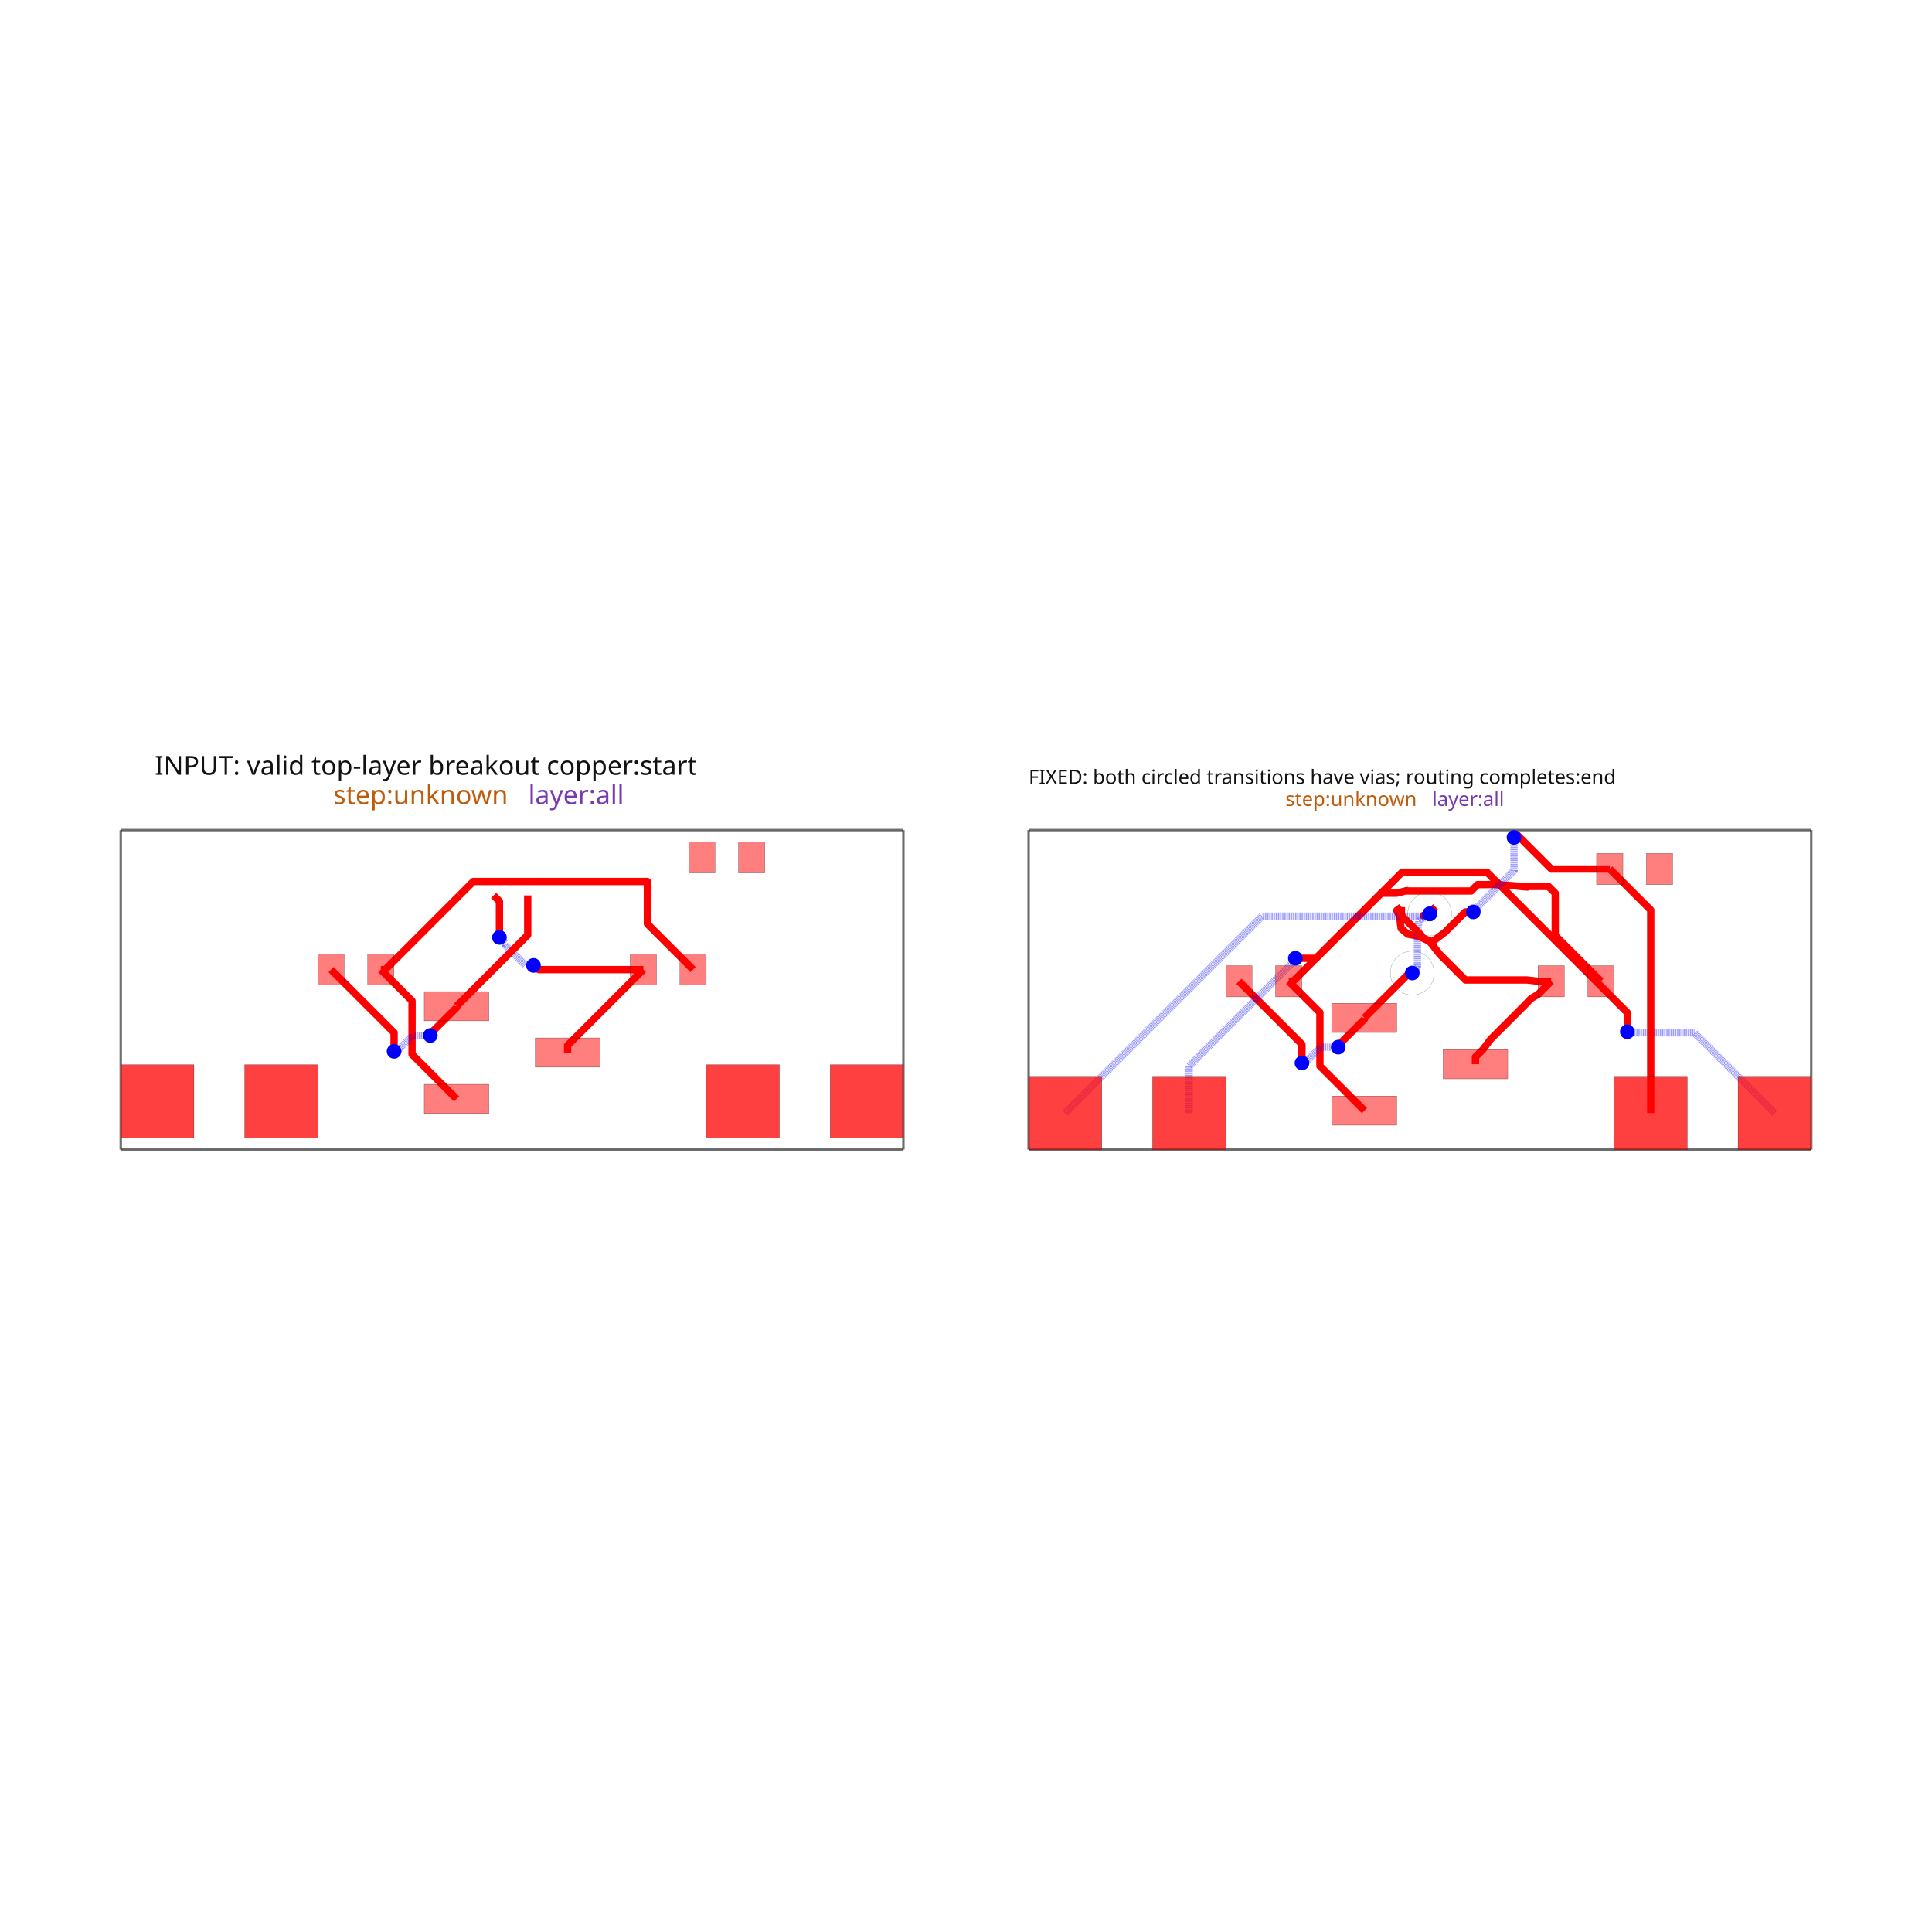
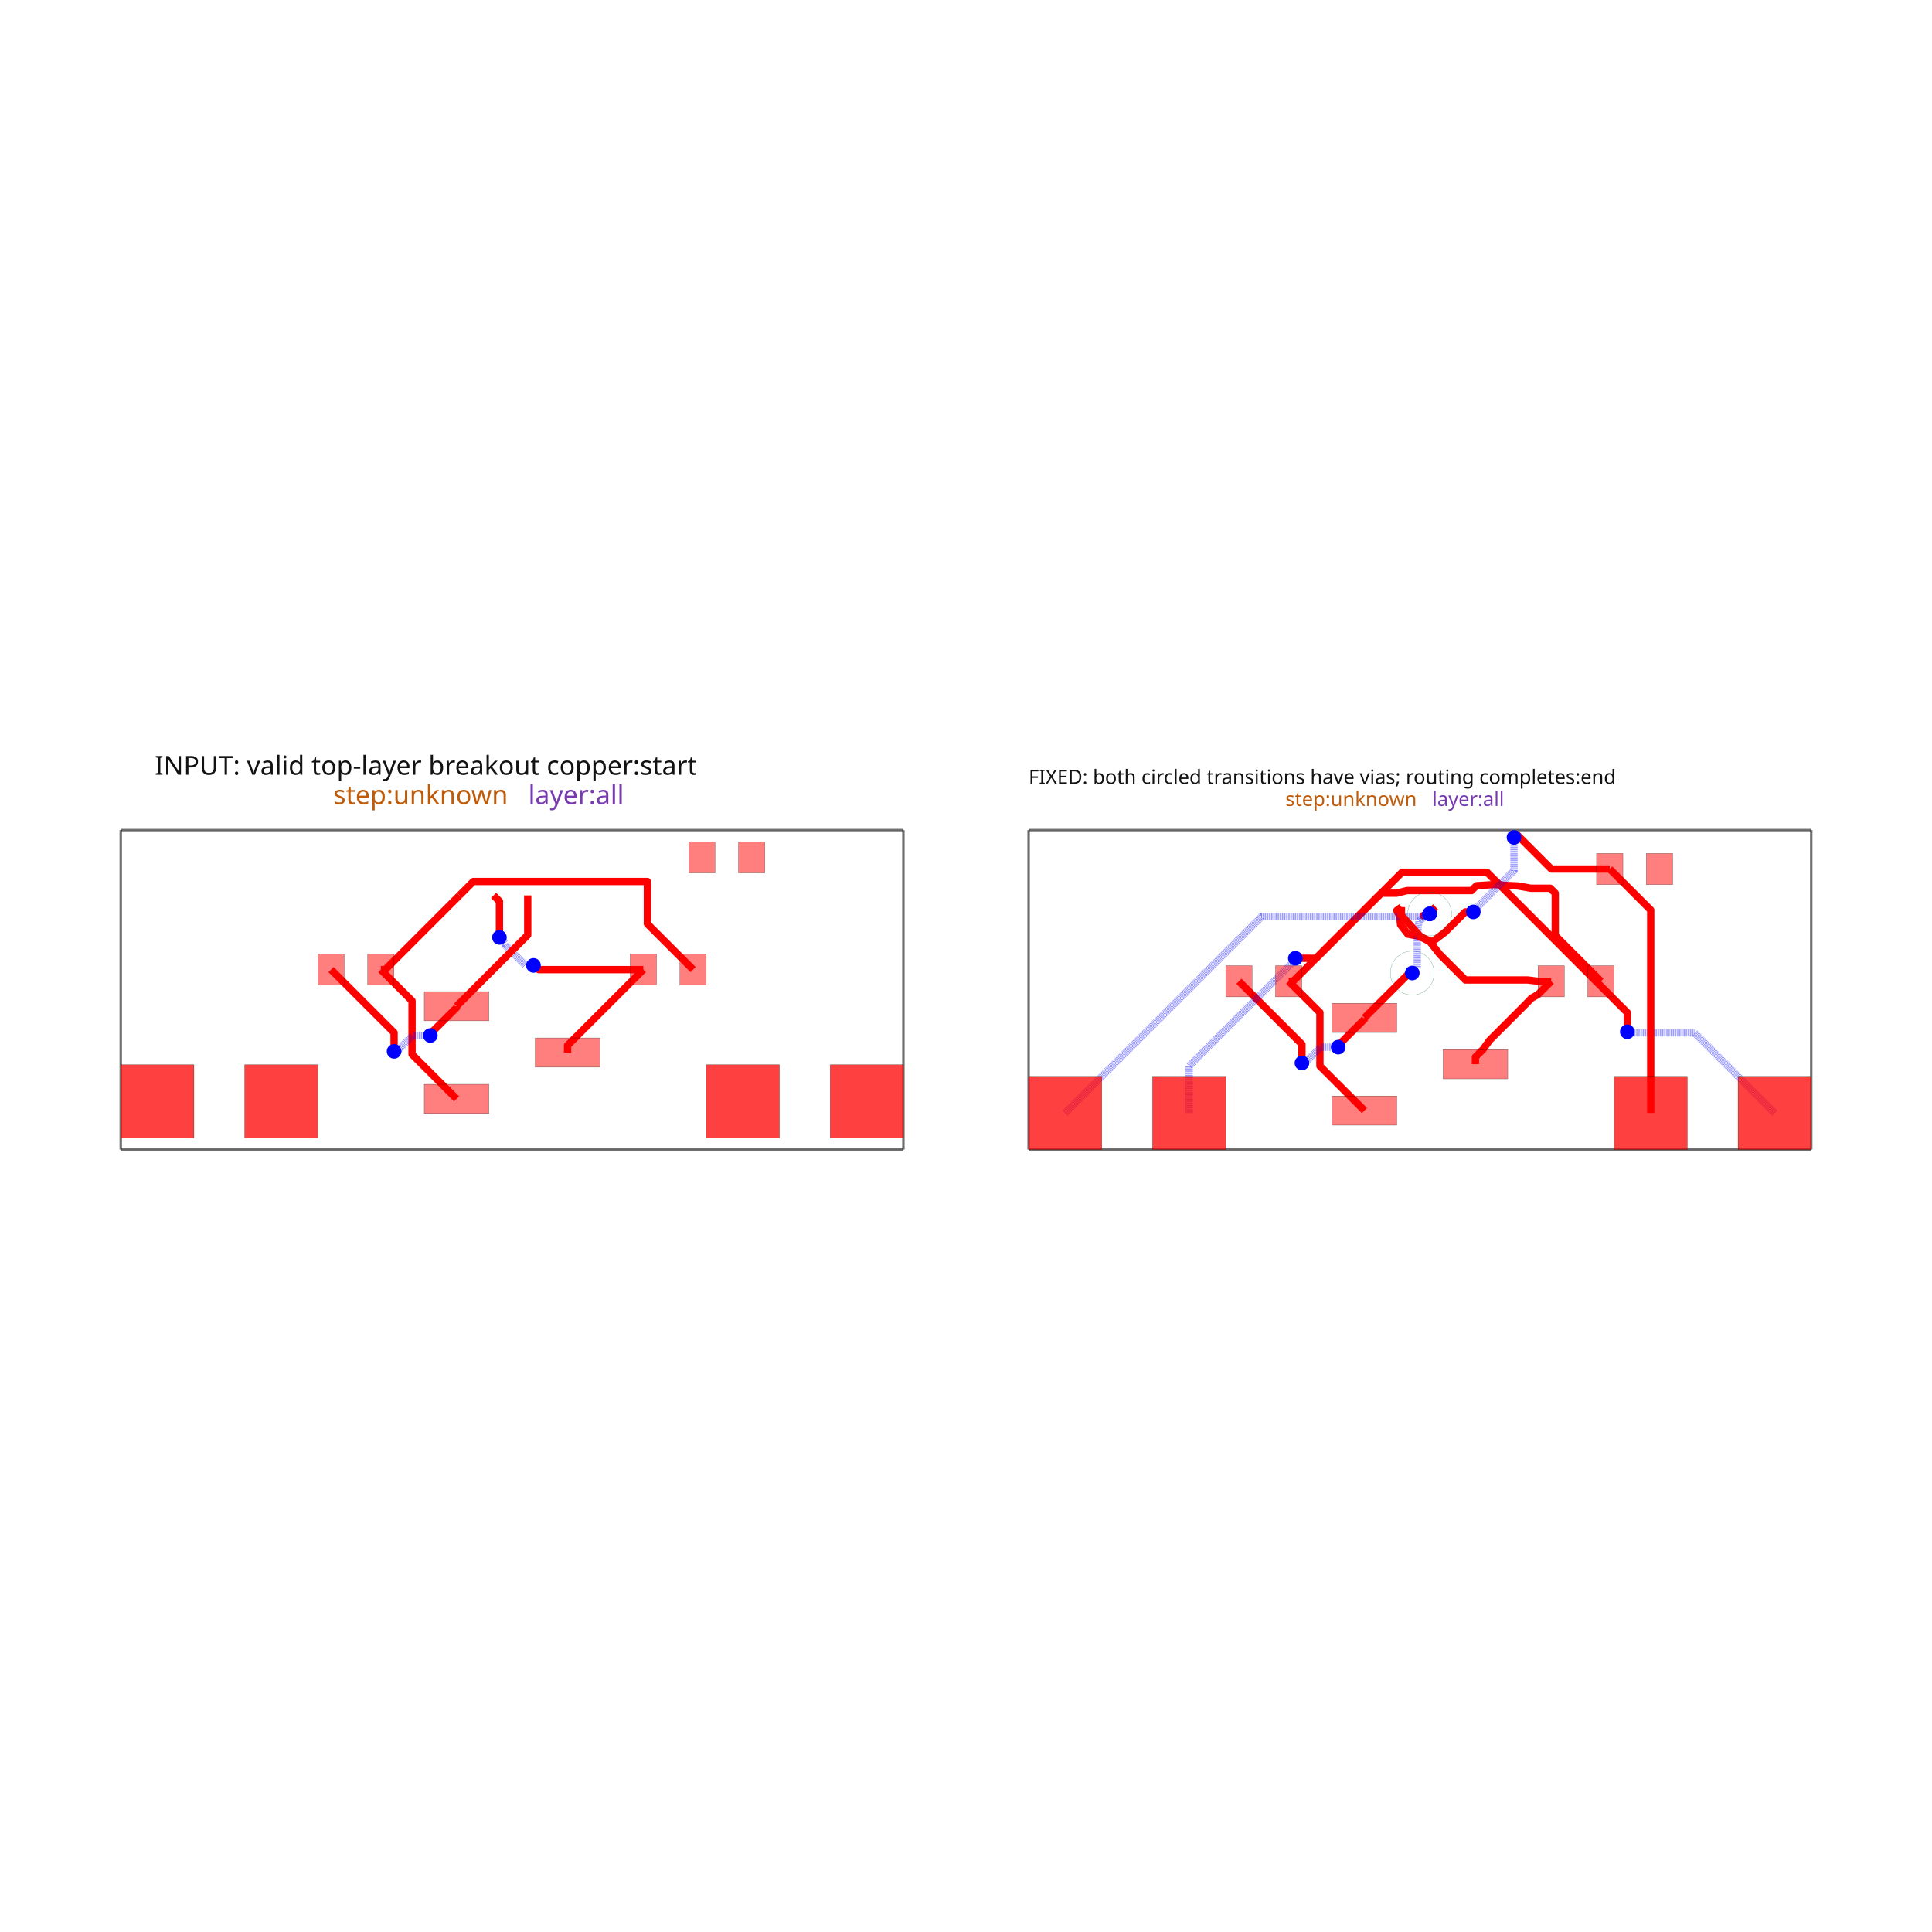
<svg xmlns="http://www.w3.org/2000/svg" width="640" height="640" viewBox="0 0 640 640">
  <rect width="100%" height="100%" fill="white" />
  <g>
    <polyline data-points="0,0 16.04,0" data-type="line" data-label="" points="40,380.816 299.259,380.816" fill="none" stroke="rgba(25,25,25,0.62)" stroke-linejoin="round" stroke-width="0.808" />
  </g>
  <g>
    <polyline data-points="16.04,0 16.04,6.548" data-type="line" data-label="" points="299.259,380.816 299.259,274.979" fill="none" stroke="rgba(25,25,25,0.62)" stroke-linejoin="round" stroke-width="0.808" />
  </g>
  <g>
    <polyline data-points="16.04,6.548 0,6.548" data-type="line" data-label="" points="299.259,274.979 40,274.979" fill="none" stroke="rgba(25,25,25,0.62)" stroke-linejoin="round" stroke-width="0.808" />
  </g>
  <g>
    <polyline data-points="0,6.548 0,0" data-type="line" data-label="" points="40,274.979 40,380.816" fill="none" stroke="rgba(25,25,25,0.62)" stroke-linejoin="round" stroke-width="0.808" />
  </g>
  <g>
    <polyline data-points="9.157499999999999,1.9889999999999999 9.157499999999999,2.1364999999999994 10.71,3.689" data-type="line" data-label="" points="188.015,348.667 188.015,346.283 213.109,321.19" fill="none" stroke="red" stroke-linejoin="round" stroke-width="2.424" />
  </g>
  <g>
    <polyline data-points="10.71,3.689 8.567172876182816,3.689 8.491499699161768,3.76467317702105 8.46932682297895,3.76467317702105 8.459,3.775" data-type="line" data-label="" points="213.109,321.19 178.474,321.19 177.251,319.967 176.892,319.967 176.725,319.8" fill="none" stroke="red" stroke-linejoin="round" stroke-width="2.424" />
  </g>
  <g>
    <polyline data-points="8.459,3.775 8.295794590824043,3.775 7.88162605202824,4.189168538795801 7.88162605202824,4.227373947971759 7.760999999999999,4.348" data-type="line" data-label="" points="176.725,319.8 174.087,319.8 167.393,313.105 167.393,312.488 165.443,310.538" fill="none" stroke="rgba(0,0,255,0.5)" stroke-linejoin="round" stroke-width="2.424" stroke-dasharray="0.2 0.2" />
  </g>
  <g>
    <polyline data-points="7.760999999999999,4.348 7.760999999999999,5.089 7.641,5.209" data-type="line" data-label="" points="165.443,310.538 165.443,298.561 163.504,296.622" fill="none" stroke="red" stroke-linejoin="round" stroke-width="2.424" />
  </g>
  <g>
    <polyline data-points="5.329999999999999,3.689 5.420999999999999,3.689 6.941,5.209" data-type="line" data-label="" points="126.15,321.19 127.621,321.19 152.189,296.622" fill="none" stroke="red" stroke-linejoin="round" stroke-width="2.424" />
  </g>
  <g>
    <polyline data-points="6.882499999999999,1.039 5.970181362248931,1.951318637751069 5.970181362248931,2.910837103944612 5.970181362248931,3.0488186377510686 5.329999999999999,3.689" data-type="line" data-label="" points="151.244,364.023 136.498,349.276 136.498,333.767 136.498,331.537 126.15,321.19" fill="none" stroke="red" stroke-linejoin="round" stroke-width="2.424" />
  </g>
  <g>
    <polyline data-points="6.940833333333333,5.2089 7.225932333333334,5.4939990000000005 10.79307957763943,5.4939990000000005 10.79307957763943,4.625920422360569 11.73,3.689" data-type="line" data-label="" points="152.187,296.623 156.795,292.015 214.452,292.015 214.452,306.046 229.595,321.19" fill="none" stroke="red" stroke-linejoin="round" stroke-width="2.424" />
  </g>
  <g>
    <polyline data-points="6.882499999999999,2.939 6.882499999999999,2.9113926072521314 6.373048586081875,2.4019411933340065 6.373048586081875,2.367048586081875 6.345,2.339" data-type="line" data-label="" points="151.244,333.312 151.244,333.759 143.009,341.993 143.009,342.557 142.556,343.01" fill="none" stroke="red" stroke-linejoin="round" stroke-width="2.424" />
  </g>
  <g>
    <polyline data-points="6.345,2.339 5.984319687508308,2.339 5.7097637128607435,2.0644440253524348 5.652444025352434,2.0644440253524348 5.601999999999999,2.014" data-type="line" data-label="" points="142.556,343.01 136.726,343.01 132.289,347.448 131.362,347.448 130.547,348.263" fill="none" stroke="rgba(0,0,255,0.5)" stroke-linejoin="round" stroke-width="2.424" stroke-dasharray="0.2 0.2" />
  </g>
  <g>
    <polyline data-points="5.601999999999999,2.014 5.601999999999999,2.3970000000000002 4.31,3.689" data-type="line" data-label="" points="130.547,348.263 130.547,342.073 109.664,321.19" fill="none" stroke="red" stroke-linejoin="round" stroke-width="2.424" />
  </g>
  <g>
    <polyline data-points="8.340833333333332,5.2089 8.340833333333332,4.396833333333333 6.882499999999999,2.939" data-type="line" data-label="" points="174.815,296.623 174.815,309.749 151.244,333.312" fill="none" stroke="red" stroke-linejoin="round" stroke-width="2.424" />
  </g>
  <g>
    <polyline data-points="18.6064,0 34.6464,0" data-type="line" data-label="" points="340.741,380.816 600,380.816" fill="none" stroke="rgba(25,25,25,0.62)" stroke-linejoin="round" stroke-width="0.808" />
  </g>
  <g>
    <polyline data-points="34.6464,0 34.6464,6.548" data-type="line" data-label="" points="600,380.816 600,274.979" fill="none" stroke="rgba(25,25,25,0.62)" stroke-linejoin="round" stroke-width="0.808" />
  </g>
  <g>
    <polyline data-points="34.6464,6.548 18.6064,6.548" data-type="line" data-label="" points="600,274.979 340.741,274.979" fill="none" stroke="rgba(25,25,25,0.62)" stroke-linejoin="round" stroke-width="0.808" />
  </g>
  <g>
    <polyline data-points="18.6064,6.548 18.6064,0" data-type="line" data-label="" points="340.741,274.979 340.741,380.816" fill="none" stroke="rgba(25,25,25,0.62)" stroke-linejoin="round" stroke-width="0.808" />
  </g>
  <g>
    <polyline data-points="23.9364,3.45 24.0274,3.45 25.5474,4.970000000000001" data-type="line" data-label="" points="426.891,325.053 428.362,325.053 452.93,300.485" fill="none" stroke="red" stroke-linejoin="round" stroke-width="2.424" />
  </g>
  <g>
    <polyline data-points="25.4889,0.8 24.57658136224893,1.712318637751069 24.57658136224893,2.671837103944612 24.57658136224893,2.8098186377510688 23.9364,3.45" data-type="line" data-label="" points="451.985,367.886 437.239,353.139 437.239,337.631 437.239,335.4 426.891,325.053" fill="none" stroke="red" stroke-linejoin="round" stroke-width="2.424" />
  </g>
  <g>
    <polyline data-points="25.4889,2.7 25.4889,2.6723926072521316 24.979448586081876,2.1629411933340066 24.979448586081876,2.128048586081875 24.9514,2.1" data-type="line" data-label="" points="451.985,337.175 451.985,337.622 443.75,345.856 443.75,346.42 443.297,346.873" fill="none" stroke="red" stroke-linejoin="round" stroke-width="2.424" />
  </g>
  <g>
    <polyline data-points="24.9514,2.1 24.590719687508308,2.1 24.316163712860742,1.8254440253524349 24.258844025352435,1.8254440253524349 24.2084,1.775" data-type="line" data-label="" points="443.297,346.873 437.467,346.873 433.029,351.311 432.103,351.311 431.288,352.126" fill="none" stroke="rgba(0,0,255,0.5)" stroke-linejoin="round" stroke-width="2.424" stroke-dasharray="0.2 0.2" />
  </g>
  <g>
    <polyline data-points="24.2084,1.775 24.2084,2.1580000000000004 22.9164,3.45" data-type="line" data-label="" points="431.288,352.126 431.288,345.936 410.405,325.053" fill="none" stroke="red" stroke-linejoin="round" stroke-width="2.424" />
  </g>
  <g>
-     <polyline data-points="27.7639,1.75 27.7639,1.8974999999999995 27.9164,2.05 28.070794901003104,2.255727156297603 28.083298902568423,2.268231157862921 28.083298902568423,2.2695439140053804 28.789383857556384,2.97562886899334 28.9084,3.099 29.0464,3.1799999999999997 29.3164,3.45" data-type="line" data-label="" points="488.756,352.53 488.756,350.146 491.221,347.681 493.717,344.356 493.919,344.154 493.919,344.133 505.331,332.72 507.255,330.726 509.486,329.417 513.85,325.053" fill="none" stroke="red" stroke-linejoin="round" stroke-width="2.424" />
-   </g>
-   <g>
-     <polyline data-points="29.3164,3.45 29.0464,3.45 28.819822248897285,3.476605227973609 28.81834354395594,3.476605227973609 27.558044750674604,3.476605227973609 27.035460717167748,3.999189261480467 26.8384,4.25 26.6534,4.3629999999999995 26.3784,4.415 26.2424,4.529999999999999 26.229400000000002,4.607 26.2204,4.698 26.2054,4.793 26.1514,4.9 26.2474,4.970000000000001" data-type="line" data-label="" points="513.85,325.053 509.486,325.053 505.823,324.623 505.799,324.623 485.429,324.623 476.982,316.176 473.797,312.122 470.807,310.296 466.362,309.455 464.164,307.596 463.954,306.352 463.808,304.881 463.566,303.346 462.693,301.616 464.244,300.485" fill="none" stroke="red" stroke-linejoin="round" stroke-width="2.424" />
-   </g>
-   <g>
-     <polyline data-points="25.547233333333335,4.969899999999999 25.832332333333333,5.254999 26.1514,5.254999 26.3594,5.308 26.326648169505283,5.299654424192065 27.67571914557424,5.299654424192065 27.72745650109296,5.351391779710783 27.806443496497373,5.430378775115198 28.1514,5.432 28.5294,5.4079999999999995 28.8234,5.38 28.69064812521725,5.392643035693595 29.261835541945835,5.392643035693595 29.39947957763943,5.254999 29.39947957763943,4.38692042236057 30.3364,3.45" data-type="line" data-label="" points="452.927,300.486 457.536,295.878 462.693,295.878 466.055,295.021 465.525,295.156 487.331,295.156 488.167,294.32 489.444,293.043 495.019,293.017 501.129,293.405 505.881,293.858 503.735,293.653 512.968,293.653 515.192,295.878 515.192,309.909 530.336,325.053" fill="none" stroke="red" stroke-linejoin="round" stroke-width="2.424" />
-   </g>
-   <g>
-     <polyline data-points="26.947233333333333,4.969899999999999 26.7634,4.817 26.6914,4.795999999999999 26.826016286194676,4.829653537748752" data-type="line" data-label="" points="475.556,300.486 472.585,302.958 471.421,303.297 473.597,302.753" fill="none" stroke="red" stroke-linejoin="round" stroke-width="2.424" />
-   </g>
-   <g>
-     <polyline data-points="26.826016286194676,4.829653537748752 26.6064,4.686 26.5714,4.390000000000001 26.574733663560448,4.41819326896836 26.574733663560448,3.7605256594783913 26.553699245014872,3.7394912409328143 26.553699245014872,3.703299245014871 26.4694,3.6189999999999998" data-type="line" data-label="" points="473.597,302.753 470.047,305.075 469.481,309.859 469.535,309.404 469.535,320.034 469.195,320.374 469.195,320.959 467.833,322.321" fill="none" stroke="rgba(0,0,255,0.5)" stroke-linejoin="round" stroke-width="2.424" stroke-dasharray="0.2 0.2" />
-   </g>
-   <g>
-     <polyline data-points="26.4694,3.6189999999999998 26.408068763999573,3.6189999999999998 25.981128332088424,3.19205956808885 25.4889,2.7" data-type="line" data-label="" points="467.833,322.321 466.841,322.321 459.941,329.222 451.985,337.175" fill="none" stroke="red" stroke-linejoin="round" stroke-width="2.424" />
+     <polyline data-points="27.7639,1.75 27.7639,1.8974999999999995 27.9164,2.05 28.054067744705502,2.239 28.054067744705502,2.2402727421909914 28.788290328588694,2.9744953260741838 28.9084,3.099 29.0464,3.1799999999999997 29.3164,3.45" data-type="line" data-label="" points="488.756,352.53 488.756,350.146 491.221,347.681 493.446,344.627 493.446,344.606 505.314,332.739 507.255,330.726 509.486,329.417 513.85,325.053" fill="none" stroke="red" stroke-linejoin="round" stroke-width="2.424" />
+   </g>
+   <g>
+     <polyline data-points="29.3164,3.45 29.0464,3.45 28.8404,3.476 27.558649978648212,3.476 27.035356666057048,3.999293312591166 26.8384,4.25 26.6534,4.3629999999999995 26.3784,4.415 26.229400000000002,4.607 26.2204,4.698 26.2054,4.793 26.1514,4.9 26.2474,4.970000000000001" data-type="line" data-label="" points="513.85,325.053 509.486,325.053 506.156,324.633 485.439,324.633 476.98,316.174 473.797,312.122 470.807,310.296 466.362,309.455 463.954,306.352 463.808,304.881 463.566,303.346 462.693,301.616 464.244,300.485" fill="none" stroke="red" stroke-linejoin="round" stroke-width="2.424" />
+   </g>
+   <g>
+     <polyline data-points="25.547233333333335,4.969899999999999 25.832332333333333,5.254999 26.1514,5.254999 26.3594,5.308 27.684064721382175,5.308 27.783820942986768,5.407756221604593 28.1514,5.432 28.4224,5.412 28.6324,5.4030000000000005 28.8994,5.356 29.29847857763943,5.356 29.39947957763943,5.254999 29.39947957763943,4.38692042236057 30.3364,3.45" data-type="line" data-label="" points="452.927,300.486 457.536,295.878 462.693,295.878 466.055,295.021 487.466,295.021 489.078,293.409 495.019,293.017 499.4,293.34 502.794,293.486 507.11,294.246 513.56,294.246 515.192,295.878 515.192,309.909 530.336,325.053" fill="none" stroke="red" stroke-linejoin="round" stroke-width="2.424" />
+   </g>
+   <g>
+     <polyline data-points="26.947233333333333,4.969899999999999 26.7634,4.817 26.6914,4.795999999999999 26.825520709243445,4.829617792246905" data-type="line" data-label="" points="475.556,300.486 472.585,302.958 471.421,303.297 473.589,302.754" fill="none" stroke="red" stroke-linejoin="round" stroke-width="2.424" />
+   </g>
+   <g>
+     <polyline data-points="26.825520709243445,4.829617792246905 26.6064,4.686 26.5714,4.390000000000001 26.5714,3.721 26.4694,3.6189999999999998" data-type="line" data-label="" points="473.589,302.754 470.047,305.075 469.481,309.859 469.481,320.673 467.833,322.321" fill="none" stroke="rgba(0,0,255,0.5)" stroke-linejoin="round" stroke-width="2.424" stroke-dasharray="0.2 0.2" />
+   </g>
+   <g>
+     <polyline data-points="26.4694,3.6189999999999998 26.408127142857143,3.6189999999999998 26.1514,3.362272857142857 25.4889,2.7" data-type="line" data-label="" points="467.833,322.321 466.842,322.321 462.693,326.471 451.985,337.175" fill="none" stroke="red" stroke-linejoin="round" stroke-width="2.424" />
  </g>
  <g>
    <polyline data-points="21.8964,0.75 21.8964,1.713391631549678 24.03165470213902,3.8486463336886962 24.03165470213902,3.8792547021390176 24.0734,3.921" data-type="line" data-label="" points="393.918,368.694 393.918,353.122 428.431,318.609 428.431,318.115 429.105,317.44" fill="none" stroke="rgba(0,0,255,0.5)" stroke-linejoin="round" stroke-width="2.424" stroke-dasharray="0.2 0.2" />
  </g>
  <g>
    <polyline data-points="24.0734,3.921 24.4984,3.921 25.5474,4.970000000000001" data-type="line" data-label="" points="429.105,317.44 435.975,317.44 452.93,300.485" fill="none" stroke="red" stroke-linejoin="round" stroke-width="2.424" />
  </g>
  <g>
    <polyline data-points="33.8964,0.75 32.252988562232005,2.393411437767994 31.077367755975317,2.393411437767994 30.89798856223201,2.393411437767994 30.8764,2.415" data-type="line" data-label="" points="587.878,368.694 561.315,342.131 542.313,342.131 539.413,342.131 539.064,341.782" fill="none" stroke="rgba(0,0,255,0.5)" stroke-linejoin="round" stroke-width="2.424" stroke-dasharray="0.2 0.2" />
  </g>
  <g>
    <polyline data-points="30.8764,2.415 30.8764,2.8078955819506195 28.000103876391577,5.6841917055590425 26.26159170555904,5.6841917055590425 25.5474,4.970000000000001" data-type="line" data-label="" points="539.064,341.782 539.064,335.431 492.574,288.941 464.474,288.941 452.93,300.485" fill="none" stroke="red" stroke-linejoin="round" stroke-width="2.424" />
  </g>
  <g>
-     <polyline data-points="19.3564,0.75 23.390426815806812,4.784026815806813 26.734427980724004,4.784026815806813 26.741812221110585,4.784026815806813 26.826016286194676,4.829653537748752" data-type="line" data-label="" points="352.863,368.694 418.066,303.491 472.116,303.491 472.236,303.491 473.597,302.753" fill="none" stroke="rgba(0,0,255,0.5)" stroke-linejoin="round" stroke-width="2.424" stroke-dasharray="0.2 0.2" />
-   </g>
-   <g>
-     <polyline data-points="26.826016286194676,4.829653537748752 26.83584038481969,4.85844038481969 26.947400000000002,4.970000000000001" data-type="line" data-label="" points="473.597,302.753 473.756,302.288 475.559,300.485" fill="none" stroke="red" stroke-linejoin="round" stroke-width="2.424" />
+     <polyline data-points="19.3564,0.75 23.381618252397054,4.775218252397054 26.73434939617791,4.775218252397054 26.750620784520343,4.775218252397054 26.825520709243445,4.829617792246905" data-type="line" data-label="" points="352.863,368.694 417.924,303.633 472.115,303.633 472.378,303.633 473.589,302.754" fill="none" stroke="rgba(0,0,255,0.5)" stroke-linejoin="round" stroke-width="2.424" stroke-dasharray="0.2 0.2" />
+   </g>
+   <g>
+     <polyline data-points="26.825520709243445,4.829617792246905 26.83584038481969,4.85844038481969 26.947400000000002,4.970000000000001" data-type="line" data-label="" points="473.589,302.754 473.756,302.288 475.559,300.485" fill="none" stroke="red" stroke-linejoin="round" stroke-width="2.424" />
  </g>
  <g>
    <polyline data-points="30.5164,5.75 29.318776775642835,5.75 28.612588387821418,6.456188387821417 28.5544,6.398" data-type="line" data-label="" points="533.246,287.877 513.888,287.877 502.474,276.463 501.533,277.403" fill="none" stroke="red" stroke-linejoin="round" stroke-width="2.424" />
  </g>
  <g>
    <polyline data-points="28.5544,6.398 28.5544,5.719939301686467 27.79717172551511,4.9627110272015775 27.79717172551511,4.947771725515111 27.7204,4.871" data-type="line" data-label="" points="501.533,277.403 501.533,288.363 489.294,300.602 489.294,300.844 488.053,302.085" fill="none" stroke="rgba(0,0,255,0.5)" stroke-linejoin="round" stroke-width="2.424" stroke-dasharray="0.2 0.2" />
  </g>
  <g>
-     <polyline data-points="27.7204,4.871 27.556314311022952,4.871 27.143478331003607,4.458164019980654 26.881802514296666,4.258466539134648 26.649793377051765,4.346746433245073 26.654756343775276,4.3912833954841455 26.2474,4.79863973925942 26.2474,4.970000000000001" data-type="line" data-label="" points="488.053,302.085 485.401,302.085 478.728,308.758 474.499,311.985 470.748,310.558 470.829,309.839 464.244,303.254 464.244,300.485" fill="none" stroke="red" stroke-linejoin="round" stroke-width="2.424" />
+     <polyline data-points="27.7204,4.871 27.556314311022952,4.871 27.143478331003607,4.458164019980654 26.88198406172406,4.259226915253855 26.655266442042596,4.345689921458677 26.2474,4.8020000000000005 26.2474,4.970000000000001" data-type="line" data-label="" points="488.053,302.085 485.401,302.085 478.728,308.758 474.501,311.973 470.837,310.576 464.244,303.2 464.244,300.485" fill="none" stroke="red" stroke-linejoin="round" stroke-width="2.424" />
  </g>
  <g>
    <polyline data-points="30.5164,5.75 31.3564,4.91 31.3564,0.75" data-type="line" data-label="" points="533.246,287.877 546.823,301.454 546.823,368.694" fill="none" stroke="red" stroke-linejoin="round" stroke-width="2.424" />
  </g>
  <g>
    <rect data-type="rect" data-label="INPUT: valid top-layer breakout copper:start step:unknown layer:all" data-x="8.02" data-y="3.274" x="40" y="274.979" width="259.259" height="105.837" fill="rgba(255,255,255,0)" stroke="rgba(25,25,25,0.42)" stroke-width="0.062" />
  </g>
  <g>
    <rect data-type="rect" data-label="top source_trace_6" data-x="6.882499999999999" data-y="2.939" x="140.536" y="328.463" width="21.416" height="9.698" fill="rgba(255,0,0,0.5)" stroke="black" stroke-width="0.062" />
  </g>
  <g>
    <rect data-type="rect" data-label="top source_trace_9, source_trace_7" data-x="6.882499999999999" data-y="1.039" x="140.536" y="359.174" width="21.416" height="9.698" fill="rgba(255,0,0,0.5)" stroke="black" stroke-width="0.062" />
  </g>
  <g>
    <rect data-type="rect" data-label="top source_trace_8, source_trace_4" data-x="9.157499999999999" data-y="1.9889999999999999" x="177.307" y="343.818" width="21.416" height="9.698" fill="rgba(255,0,0,0.5)" stroke="black" stroke-width="0.062" />
  </g>
  <g>
    <rect data-type="rect" data-label="top source_trace_6" data-x="4.31" data-y="3.689" x="105.3" y="316.018" width="8.728" height="10.345" fill="rgba(255,0,0,0.5)" stroke="black" stroke-width="0.062" />
  </g>
  <g>
    <rect data-type="rect" data-label="top source_trace_9, source_trace_7" data-x="5.329999999999999" data-y="3.689" x="121.786" y="316.018" width="8.728" height="10.345" fill="rgba(255,0,0,0.5)" stroke="black" stroke-width="0.062" />
  </g>
  <g>
    <rect data-type="rect" data-label="top source_trace_8, source_trace_4" data-x="10.71" data-y="3.689" x="208.745" y="316.018" width="8.728" height="10.345" fill="rgba(255,0,0,0.5)" stroke="black" stroke-width="0.062" />
  </g>
  <g>
    <rect data-type="rect" data-label="top source_trace_9, source_trace_7" data-x="11.73" data-y="3.689" x="225.231" y="316.018" width="8.728" height="10.345" fill="rgba(255,0,0,0.5)" stroke="black" stroke-width="0.062" />
  </g>
  <g>
    <rect data-type="rect" data-label="top source_trace_8, source_trace_4" data-x="11.91" data-y="5.989" x="228.141" y="278.842" width="8.728" height="10.345" fill="rgba(255,0,0,0.5)" stroke="black" stroke-width="0.062" />
  </g>
  <g>
    <rect data-type="rect" data-label="top" data-x="12.93" data-y="5.989" x="244.627" y="278.842" width="8.728" height="10.345" fill="rgba(255,0,0,0.5)" stroke="black" stroke-width="0.062" />
  </g>
  <g>
    <rect data-type="rect" data-label="top source_trace_6 bottom source_trace_6" data-x="0.75" data-y="0.9889999999999999" x="40" y="352.708" width="24.245" height="24.245" fill="rgba(255,0,0,0.75)" stroke="black" stroke-width="0.062" />
  </g>
  <g>
    <rect data-type="rect" data-label="top source_trace_9, source_trace_7 bottom source_trace_9, source_trace_7" data-x="3.289999999999999" data-y="0.9889999999999999" x="81.055" y="352.708" width="24.245" height="24.245" fill="rgba(255,0,0,0.75)" stroke="black" stroke-width="0.062" />
  </g>
  <g>
    <rect data-type="rect" data-label="top source_trace_8, source_trace_4 bottom source_trace_8, source_trace_4" data-x="12.75" data-y="0.9889999999999999" x="233.96" y="352.708" width="24.245" height="24.245" fill="rgba(255,0,0,0.75)" stroke="black" stroke-width="0.062" />
  </g>
  <g>
    <rect data-type="rect" data-label="top source_trace_9, source_trace_7 bottom source_trace_9, source_trace_7" data-x="15.29" data-y="0.9889999999999999" x="275.014" y="352.708" width="24.245" height="24.245" fill="rgba(255,0,0,0.75)" stroke="black" stroke-width="0.062" />
  </g>
  <g>
    <rect data-type="rect" data-label="FIXED: both circled transitions have vias; routing completes:end step:unknown layer:all" data-x="26.6264" data-y="3.274" x="340.741" y="274.979" width="259.259" height="105.837" fill="rgba(255,255,255,0)" stroke="rgba(25,25,25,0.42)" stroke-width="0.062" />
  </g>
  <g>
    <rect data-type="rect" data-label="top source_trace_6" data-x="25.4889" data-y="2.7" x="441.276" y="332.326" width="21.416" height="9.698" fill="rgba(255,0,0,0.5)" stroke="black" stroke-width="0.062" />
  </g>
  <g>
    <rect data-type="rect" data-label="top source_trace_9, source_trace_7" data-x="25.4889" data-y="0.8" x="441.276" y="363.037" width="21.416" height="9.698" fill="rgba(255,0,0,0.5)" stroke="black" stroke-width="0.062" />
  </g>
  <g>
    <rect data-type="rect" data-label="top source_trace_8, source_trace_4" data-x="27.7639" data-y="1.75" x="478.048" y="347.681" width="21.416" height="9.698" fill="rgba(255,0,0,0.5)" stroke="black" stroke-width="0.062" />
  </g>
  <g>
    <rect data-type="rect" data-label="top source_trace_6" data-x="22.9164" data-y="3.45" x="406.04" y="319.881" width="8.728" height="10.345" fill="rgba(255,0,0,0.5)" stroke="black" stroke-width="0.062" />
  </g>
  <g>
    <rect data-type="rect" data-label="top source_trace_9, source_trace_7" data-x="23.9364" data-y="3.45" x="422.527" y="319.881" width="8.728" height="10.345" fill="rgba(255,0,0,0.5)" stroke="black" stroke-width="0.062" />
  </g>
  <g>
    <rect data-type="rect" data-label="top source_trace_8, source_trace_4" data-x="29.3164" data-y="3.45" x="509.486" y="319.881" width="8.728" height="10.345" fill="rgba(255,0,0,0.5)" stroke="black" stroke-width="0.062" />
  </g>
  <g>
    <rect data-type="rect" data-label="top source_trace_9, source_trace_7" data-x="30.3364" data-y="3.45" x="525.972" y="319.881" width="8.728" height="10.345" fill="rgba(255,0,0,0.5)" stroke="black" stroke-width="0.062" />
  </g>
  <g>
    <rect data-type="rect" data-label="top source_trace_8, source_trace_4" data-x="30.5164" data-y="5.75" x="528.881" y="282.705" width="8.728" height="10.345" fill="rgba(255,0,0,0.5)" stroke="black" stroke-width="0.062" />
  </g>
  <g>
    <rect data-type="rect" data-label="top" data-x="31.5364" data-y="5.75" x="545.368" y="282.705" width="8.728" height="10.345" fill="rgba(255,0,0,0.5)" stroke="black" stroke-width="0.062" />
  </g>
  <g>
    <rect data-type="rect" data-label="top source_trace_6 bottom source_trace_6" data-x="19.3564" data-y="0.75" x="340.741" y="356.571" width="24.245" height="24.245" fill="rgba(255,0,0,0.75)" stroke="black" stroke-width="0.062" />
  </g>
  <g>
    <rect data-type="rect" data-label="top source_trace_9, source_trace_7 bottom source_trace_9, source_trace_7" data-x="21.8964" data-y="0.75" x="381.796" y="356.571" width="24.245" height="24.245" fill="rgba(255,0,0,0.75)" stroke="black" stroke-width="0.062" />
  </g>
  <g>
    <rect data-type="rect" data-label="top source_trace_8, source_trace_4 bottom source_trace_8, source_trace_4" data-x="31.3564" data-y="0.75" x="534.7" y="356.571" width="24.245" height="24.245" fill="rgba(255,0,0,0.75)" stroke="black" stroke-width="0.062" />
  </g>
  <g>
    <rect data-type="rect" data-label="top source_trace_9, source_trace_7 bottom source_trace_9, source_trace_7" data-x="33.8964" data-y="0.75" x="575.755" y="356.571" width="24.245" height="24.245" fill="rgba(255,0,0,0.75)" stroke="black" stroke-width="0.062" />
  </g>
  <circle data-type="circle" data-label="" data-x="8.459" data-y="3.775" cx="176.725" cy="319.8" r="2.424" fill="blue" stroke="none" stroke-width="0.062" />
  <circle data-type="circle" data-label="" data-x="7.760999999999999" data-y="4.348" cx="165.443" cy="310.538" r="2.424" fill="blue" stroke="none" stroke-width="0.062" />
  <circle data-type="circle" data-label="" data-x="6.345" data-y="2.339" cx="142.556" cy="343.01" r="2.424" fill="blue" stroke="none" stroke-width="0.062" />
  <circle data-type="circle" data-label="" data-x="5.601999999999999" data-y="2.014" cx="130.547" cy="348.263" r="2.424" fill="blue" stroke="none" stroke-width="0.062" />
  <circle data-type="circle" data-label="" data-x="24.9514" data-y="2.1" cx="443.297" cy="346.873" r="2.424" fill="blue" stroke="none" stroke-width="0.062" />
  <circle data-type="circle" data-label="" data-x="24.2084" data-y="1.775" cx="431.288" cy="352.126" r="2.424" fill="blue" stroke="none" stroke-width="0.062" />
-   <circle data-type="circle" data-label="" data-x="26.826016286194676" data-y="4.829653537748752" cx="473.597" cy="302.753" r="2.424" fill="blue" stroke="none" stroke-width="0.062" />
+   <circle data-type="circle" data-label="" data-x="26.825520709243445" data-y="4.829617792246905" cx="473.589" cy="302.754" r="2.424" fill="blue" stroke="none" stroke-width="0.062" />
  <circle data-type="circle" data-label="" data-x="26.4694" data-y="3.6189999999999998" cx="467.833" cy="322.321" r="2.424" fill="blue" stroke="none" stroke-width="0.062" />
  <circle data-type="circle" data-label="" data-x="24.0734" data-y="3.921" cx="429.105" cy="317.44" r="2.424" fill="blue" stroke="none" stroke-width="0.062" />
  <circle data-type="circle" data-label="" data-x="30.8764" data-y="2.415" cx="539.064" cy="341.782" r="2.424" fill="blue" stroke="none" stroke-width="0.062" />
-   <circle data-type="circle" data-label="" data-x="26.826016286194676" data-y="4.829653537748752" cx="473.597" cy="302.753" r="2.424" fill="blue" stroke="none" stroke-width="0.062" />
+   <circle data-type="circle" data-label="" data-x="26.825520709243445" data-y="4.829617792246905" cx="473.589" cy="302.754" r="2.424" fill="blue" stroke="none" stroke-width="0.062" />
  <circle data-type="circle" data-label="" data-x="28.5544" data-y="6.398" cx="501.533" cy="277.403" r="2.424" fill="blue" stroke="none" stroke-width="0.062" />
  <circle data-type="circle" data-label="" data-x="27.7204" data-y="4.871" cx="488.053" cy="302.085" r="2.424" fill="blue" stroke="none" stroke-width="0.062" />
-   <circle data-type="circle" data-label="" data-x="26.826016286194676" data-y="4.829653537748752" cx="473.597" cy="302.753" r="7.273" fill="transparent" stroke="#166534" stroke-width="0.062" />
+   <circle data-type="circle" data-label="" data-x="26.825520709243445" data-y="4.829617792246905" cx="473.589" cy="302.754" r="7.273" fill="transparent" stroke="#166534" stroke-width="0.062" />
  <circle data-type="circle" data-label="" data-x="26.4694" data-y="3.6189999999999998" cx="467.833" cy="322.321" r="7.273" fill="transparent" stroke="#166534" stroke-width="0.062" />
  <text data-type="text" data-label="INPUT: valid top-layer breakout copper:start" data-x="0.6961929599999985" data-y="7.525223520000001" x="51.253" y="259.184" fill="rgb(18,18,18)" font-size="8.679" font-family="sans-serif" text-anchor="start" dominant-baseline="text-after-edge">INPUT: valid top-layer breakout copper:start</text>
  <text data-type="text" data-label="step:unknown" data-x="4.358096479999999" data-y="6.9238552" x="110.441" y="268.904" fill="rgb(190,92,12)" font-size="8.679" font-family="sans-serif" text-anchor="start" dominant-baseline="text-after-edge">step:unknown</text>
  <text data-type="text" data-label=" layer:all" data-x="8.35290032" data-y="6.9238552" x="175.01" y="268.904" fill="rgb(120,58,175)" font-size="8.679" font-family="sans-serif" text-anchor="start" dominant-baseline="text-after-edge"> layer:all</text>
  <text data-type="text" data-label="FIXED: both circled transitions have vias; routing completes:end" data-x="18.6064" data-y="7.3765971354838715" x="340.741" y="261.586" fill="rgb(18,18,18)" font-size="6.534" font-family="sans-serif" text-anchor="start" dominant-baseline="text-after-edge">FIXED: both circled transitions have vias; routing completes:end</text>
  <text data-type="text" data-label="step:unknown" data-x="23.869525" data-y="6.9238552" x="425.81" y="268.904" fill="rgb(190,92,12)" font-size="6.534" font-family="sans-serif" text-anchor="start" dominant-baseline="text-after-edge">step:unknown</text>
  <text data-type="text" data-label=" layer:all" data-x="26.877025" data-y="6.9238552" x="474.421" y="268.904" fill="rgb(120,58,175)" font-size="6.534" font-family="sans-serif" text-anchor="start" dominant-baseline="text-after-edge"> layer:all</text>
  <g id="crosshair" style="display: none">
    <line id="crosshair-h" y1="0" y2="640" stroke="#666" stroke-width="0.5" />
    <line id="crosshair-v" x1="0" x2="640" stroke="#666" stroke-width="0.5" />
    <text id="coordinates" font-family="monospace" font-size="12" fill="#666" />
  </g>
</svg>
